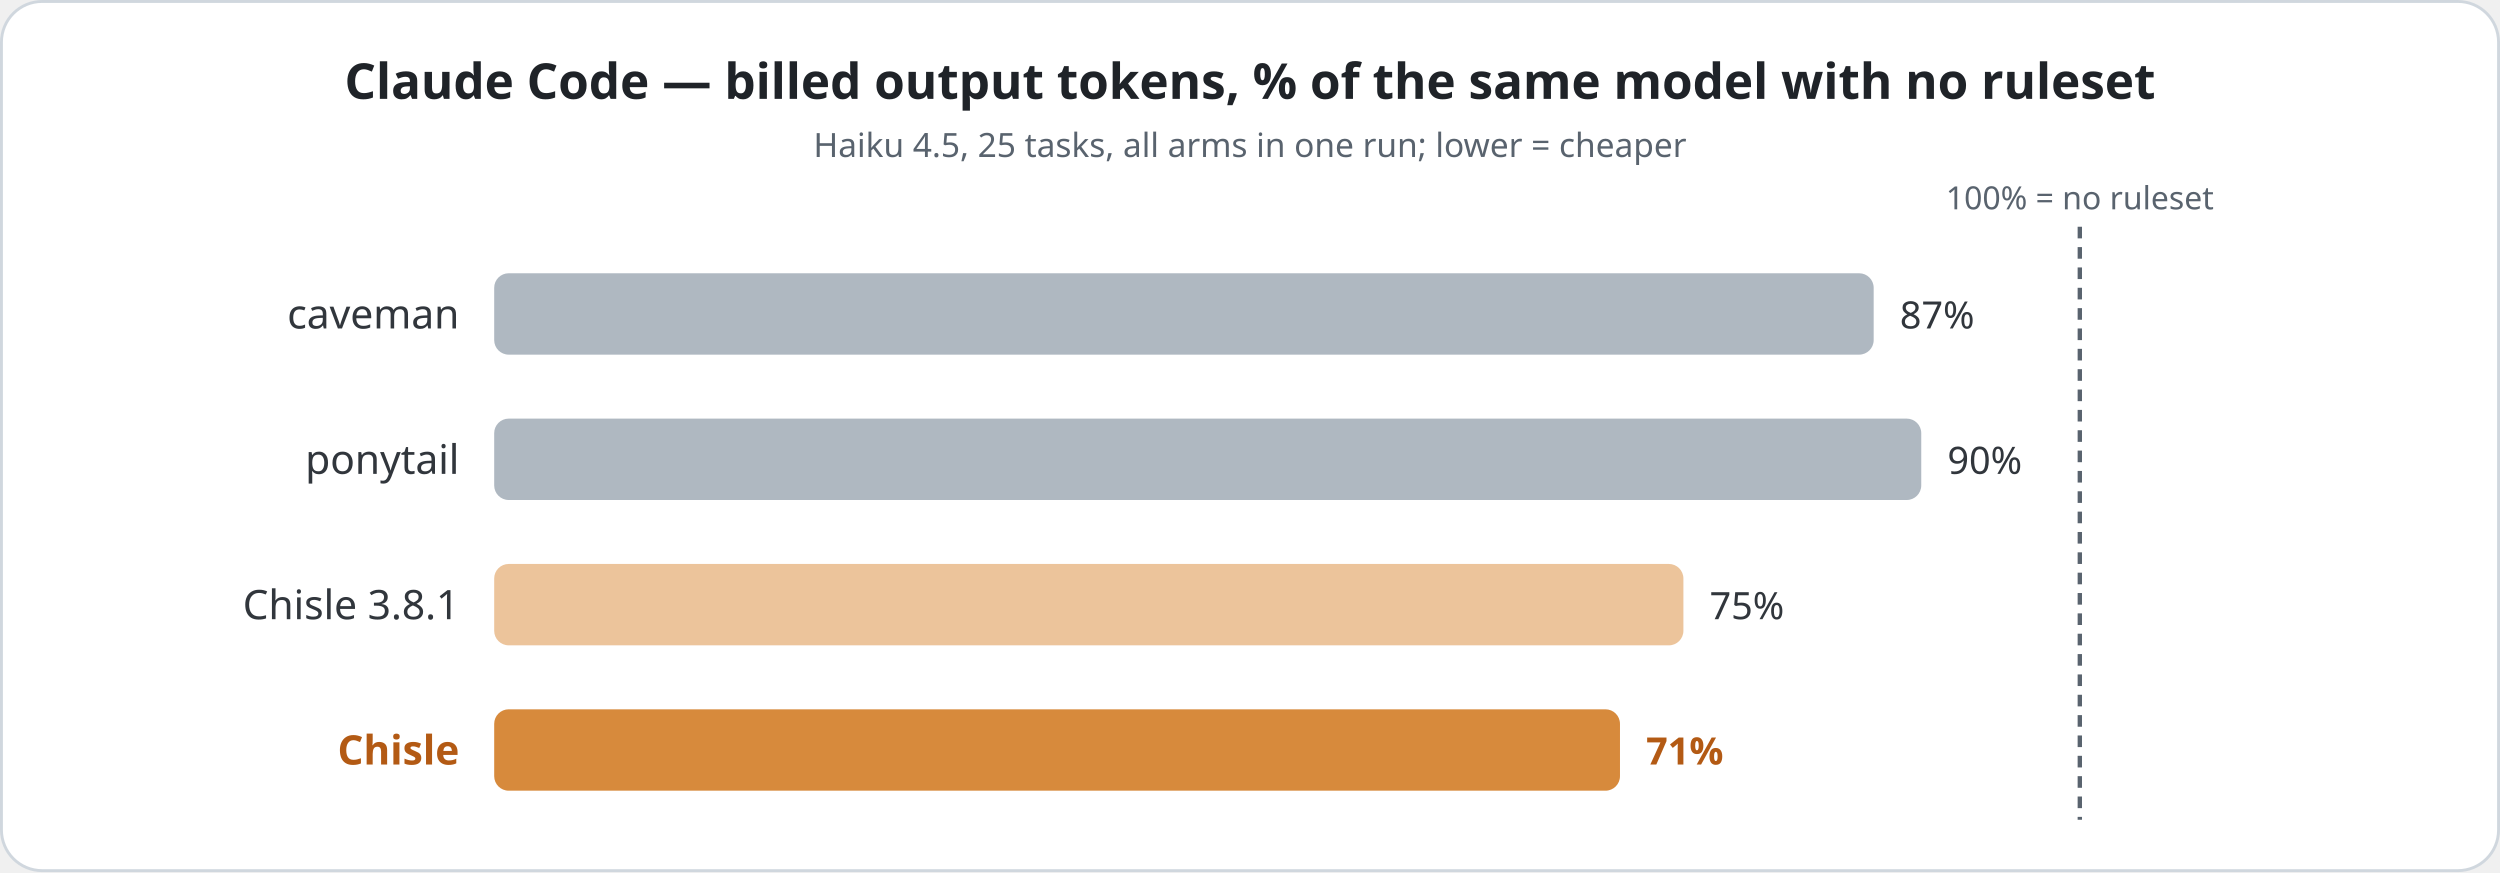
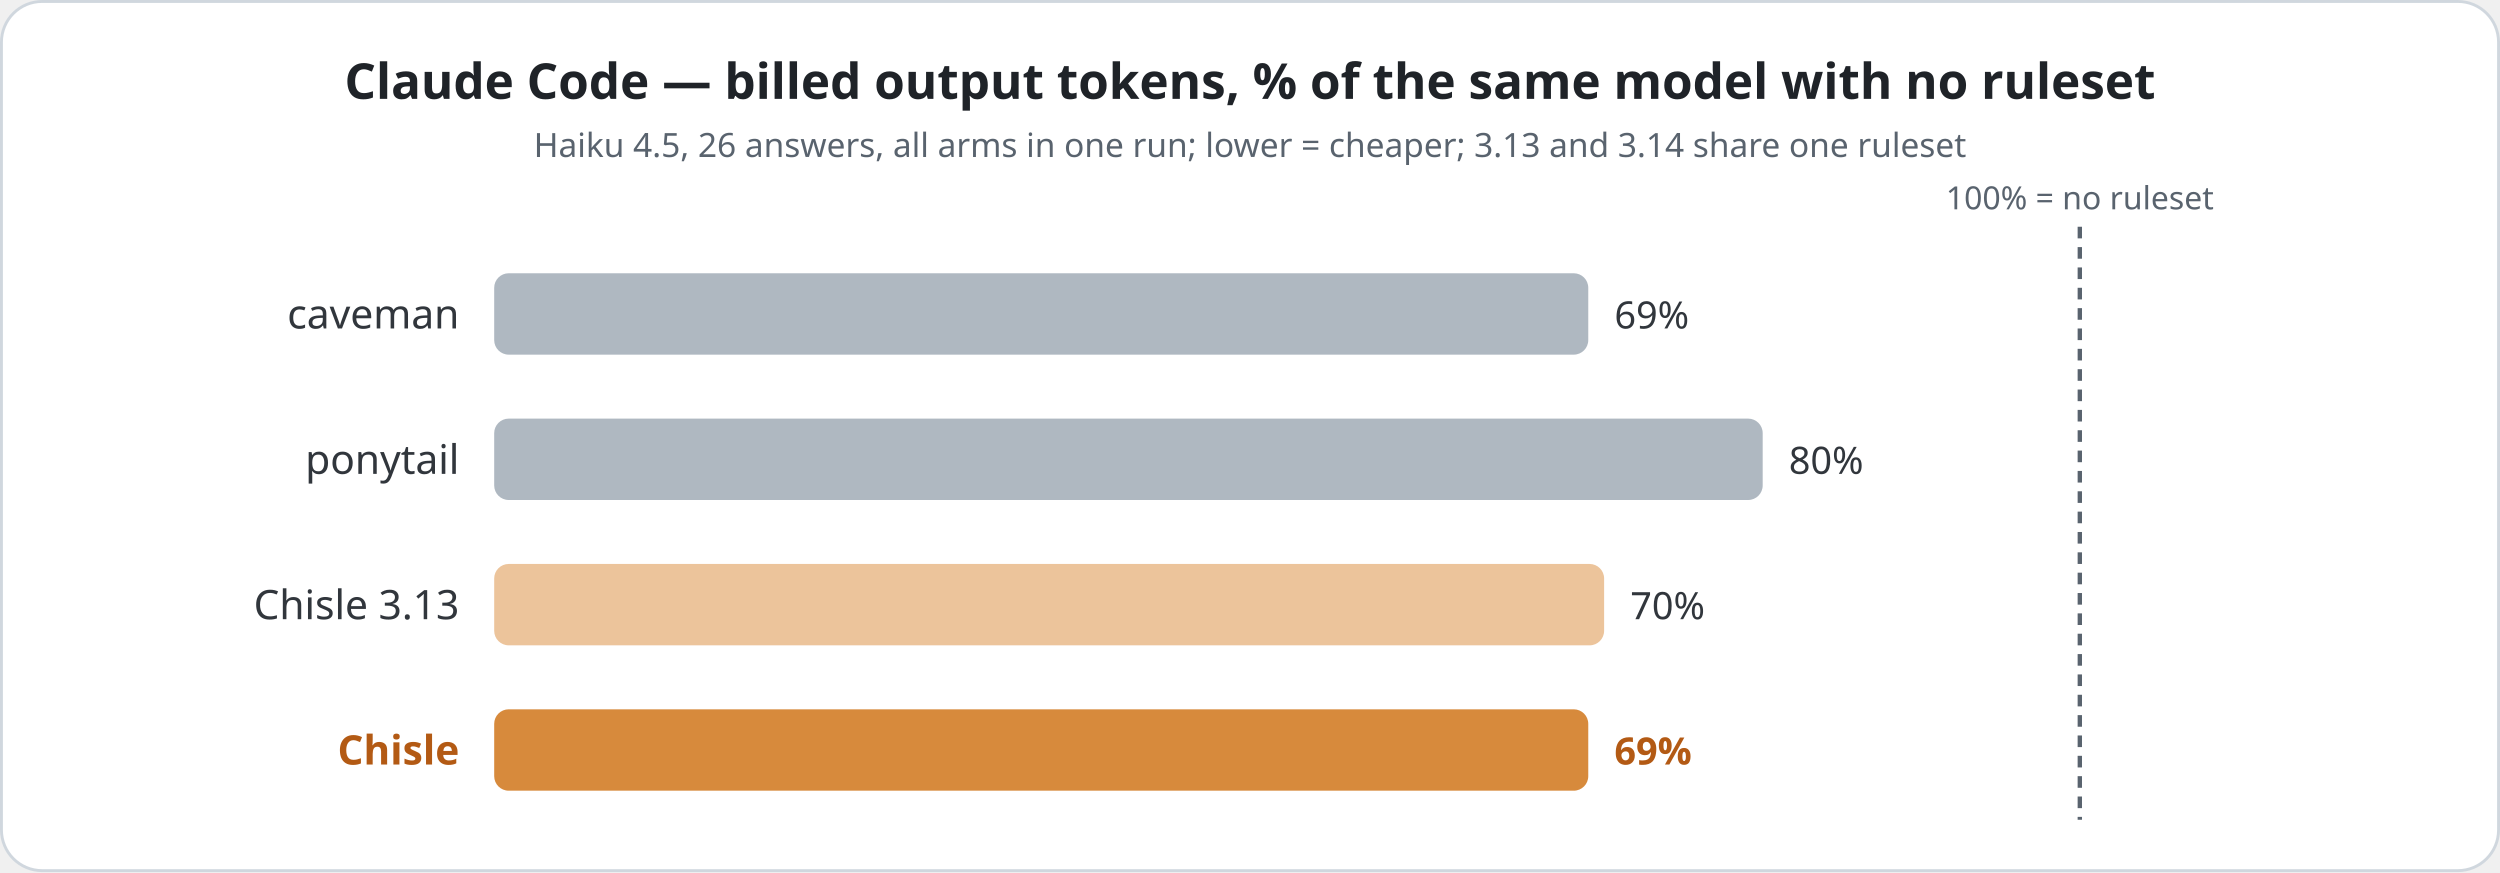
- <svg xmlns="http://www.w3.org/2000/svg" width="860" height="300" viewBox="0 0 860 300" font-family="-apple-system,BlinkMacSystemFont,'Segoe UI','Noto Sans',Helvetica,Arial,sans-serif" role="img" aria-label="Claude Code benchmark, 25 tasks in one run, billed output tokens as percent of the same model with no ruleset. caveman 87%, ponytail 90%, Chisle 3.8.1 75%, Chisle 71%.">
+ <svg xmlns="http://www.w3.org/2000/svg" width="860" height="300" viewBox="0 0 860 300" font-family="-apple-system,BlinkMacSystemFont,'Segoe UI','Noto Sans',Helvetica,Arial,sans-serif" role="img" aria-label="Claude Code benchmark, 26 answers in one run, billed output tokens as percent of the same model with no ruleset. caveman 69%, ponytail 80%, Chisle 3.13 70%, Chisle 69%.">
  <rect x="0.5" y="0.5" width="859" height="299" rx="14" fill="#ffffff" stroke="#d0d7de" />
  <text x="430" y="34" font-size="17" font-weight="700" fill="#1f2328" text-anchor="middle">Claude Code — billed output tokens, % of the same model with no ruleset</text>
-   <text x="430" y="54" font-size="11.5" fill="#59636e" text-anchor="middle">Haiku 4.5, 25 tasks, all arms in one run; lower = cheaper</text>
+   <text x="430" y="54" font-size="11.5" fill="#59636e" text-anchor="middle">Haiku 4.5, 26 answers, all arms in one run; lower = cheaper; 3.13 and 3.14 share one ruleset</text>
  <line x1="715.455" y1="78" x2="715.455" y2="282" stroke="#59636e" stroke-width="1.5" stroke-dasharray="4 3" />
  <text x="715.455" y="72" font-size="11" fill="#59636e" text-anchor="middle">100% = no ruleset</text>
  <text x="158" y="113" font-size="14" fill="#31363c" text-anchor="end">caveman</text>
-   <rect x="170" y="94" width="474.545" height="28" rx="5" fill="#afb8c1">
-     <animate attributeName="width" values="0;474.545" dur="0.9s" begin="0.00s" fill="freeze" calcMode="spline" keySplines="0.2 0.7 0.2 1" />
+   <rect x="170" y="94" width="376.364" height="28" rx="5" fill="#afb8c1">
+     <animate attributeName="width" values="0;376.364" dur="0.9s" begin="0.00s" fill="freeze" calcMode="spline" keySplines="0.2 0.7 0.2 1" />
  </rect>
-   <text x="653.545" y="113" font-size="13" fill="#31363c">87%</text>
+   <text x="555.364" y="113" font-size="13" fill="#31363c">69%</text>
  <text x="158" y="163" font-size="14" fill="#31363c" text-anchor="end">ponytail</text>
-   <rect x="170" y="144" width="490.909" height="28" rx="5" fill="#afb8c1">
-     <animate attributeName="width" values="0;490.909" dur="0.9s" begin="0.12s" fill="freeze" calcMode="spline" keySplines="0.2 0.7 0.2 1" />
+   <rect x="170" y="144" width="436.364" height="28" rx="5" fill="#afb8c1">
+     <animate attributeName="width" values="0;436.364" dur="0.9s" begin="0.12s" fill="freeze" calcMode="spline" keySplines="0.2 0.7 0.2 1" />
  </rect>
-   <text x="669.909" y="163" font-size="13" fill="#31363c">90%</text>
-   <text x="158" y="213" font-size="14" fill="#31363c" text-anchor="end">Chisle 3.8.1</text>
-   <rect x="170" y="194" width="409.091" height="28" rx="5" fill="#ecc49b">
-     <animate attributeName="width" values="0;409.091" dur="0.9s" begin="0.24s" fill="freeze" calcMode="spline" keySplines="0.2 0.7 0.2 1" />
+   <text x="615.364" y="163" font-size="13" fill="#31363c">80%</text>
+   <text x="158" y="213" font-size="14" fill="#31363c" text-anchor="end">Chisle 3.13</text>
+   <rect x="170" y="194" width="381.818" height="28" rx="5" fill="#ecc49b">
+     <animate attributeName="width" values="0;381.818" dur="0.9s" begin="0.24s" fill="freeze" calcMode="spline" keySplines="0.2 0.7 0.2 1" />
  </rect>
-   <text x="588.091" y="213" font-size="13" fill="#31363c">75%</text>
+   <text x="560.818" y="213" font-size="13" fill="#31363c">70%</text>
  <text x="158" y="263" font-size="14" fill="#b35a14" text-anchor="end" font-weight="700">Chisle</text>
-   <rect x="170" y="244" width="387.273" height="28" rx="5" fill="#d78a3c">
-     <animate attributeName="width" values="0;387.273" dur="0.9s" begin="0.36s" fill="freeze" calcMode="spline" keySplines="0.2 0.7 0.2 1" />
+   <rect x="170" y="244" width="376.364" height="28" rx="5" fill="#d78a3c">
+     <animate attributeName="width" values="0;376.364" dur="0.9s" begin="0.36s" fill="freeze" calcMode="spline" keySplines="0.2 0.7 0.2 1" />
  </rect>
-   <text x="566.273" y="263" font-size="13" fill="#b35a14" font-weight="700">71%</text>
+   <text x="555.364" y="263" font-size="13" fill="#b35a14" font-weight="700">69%</text>
</svg>
